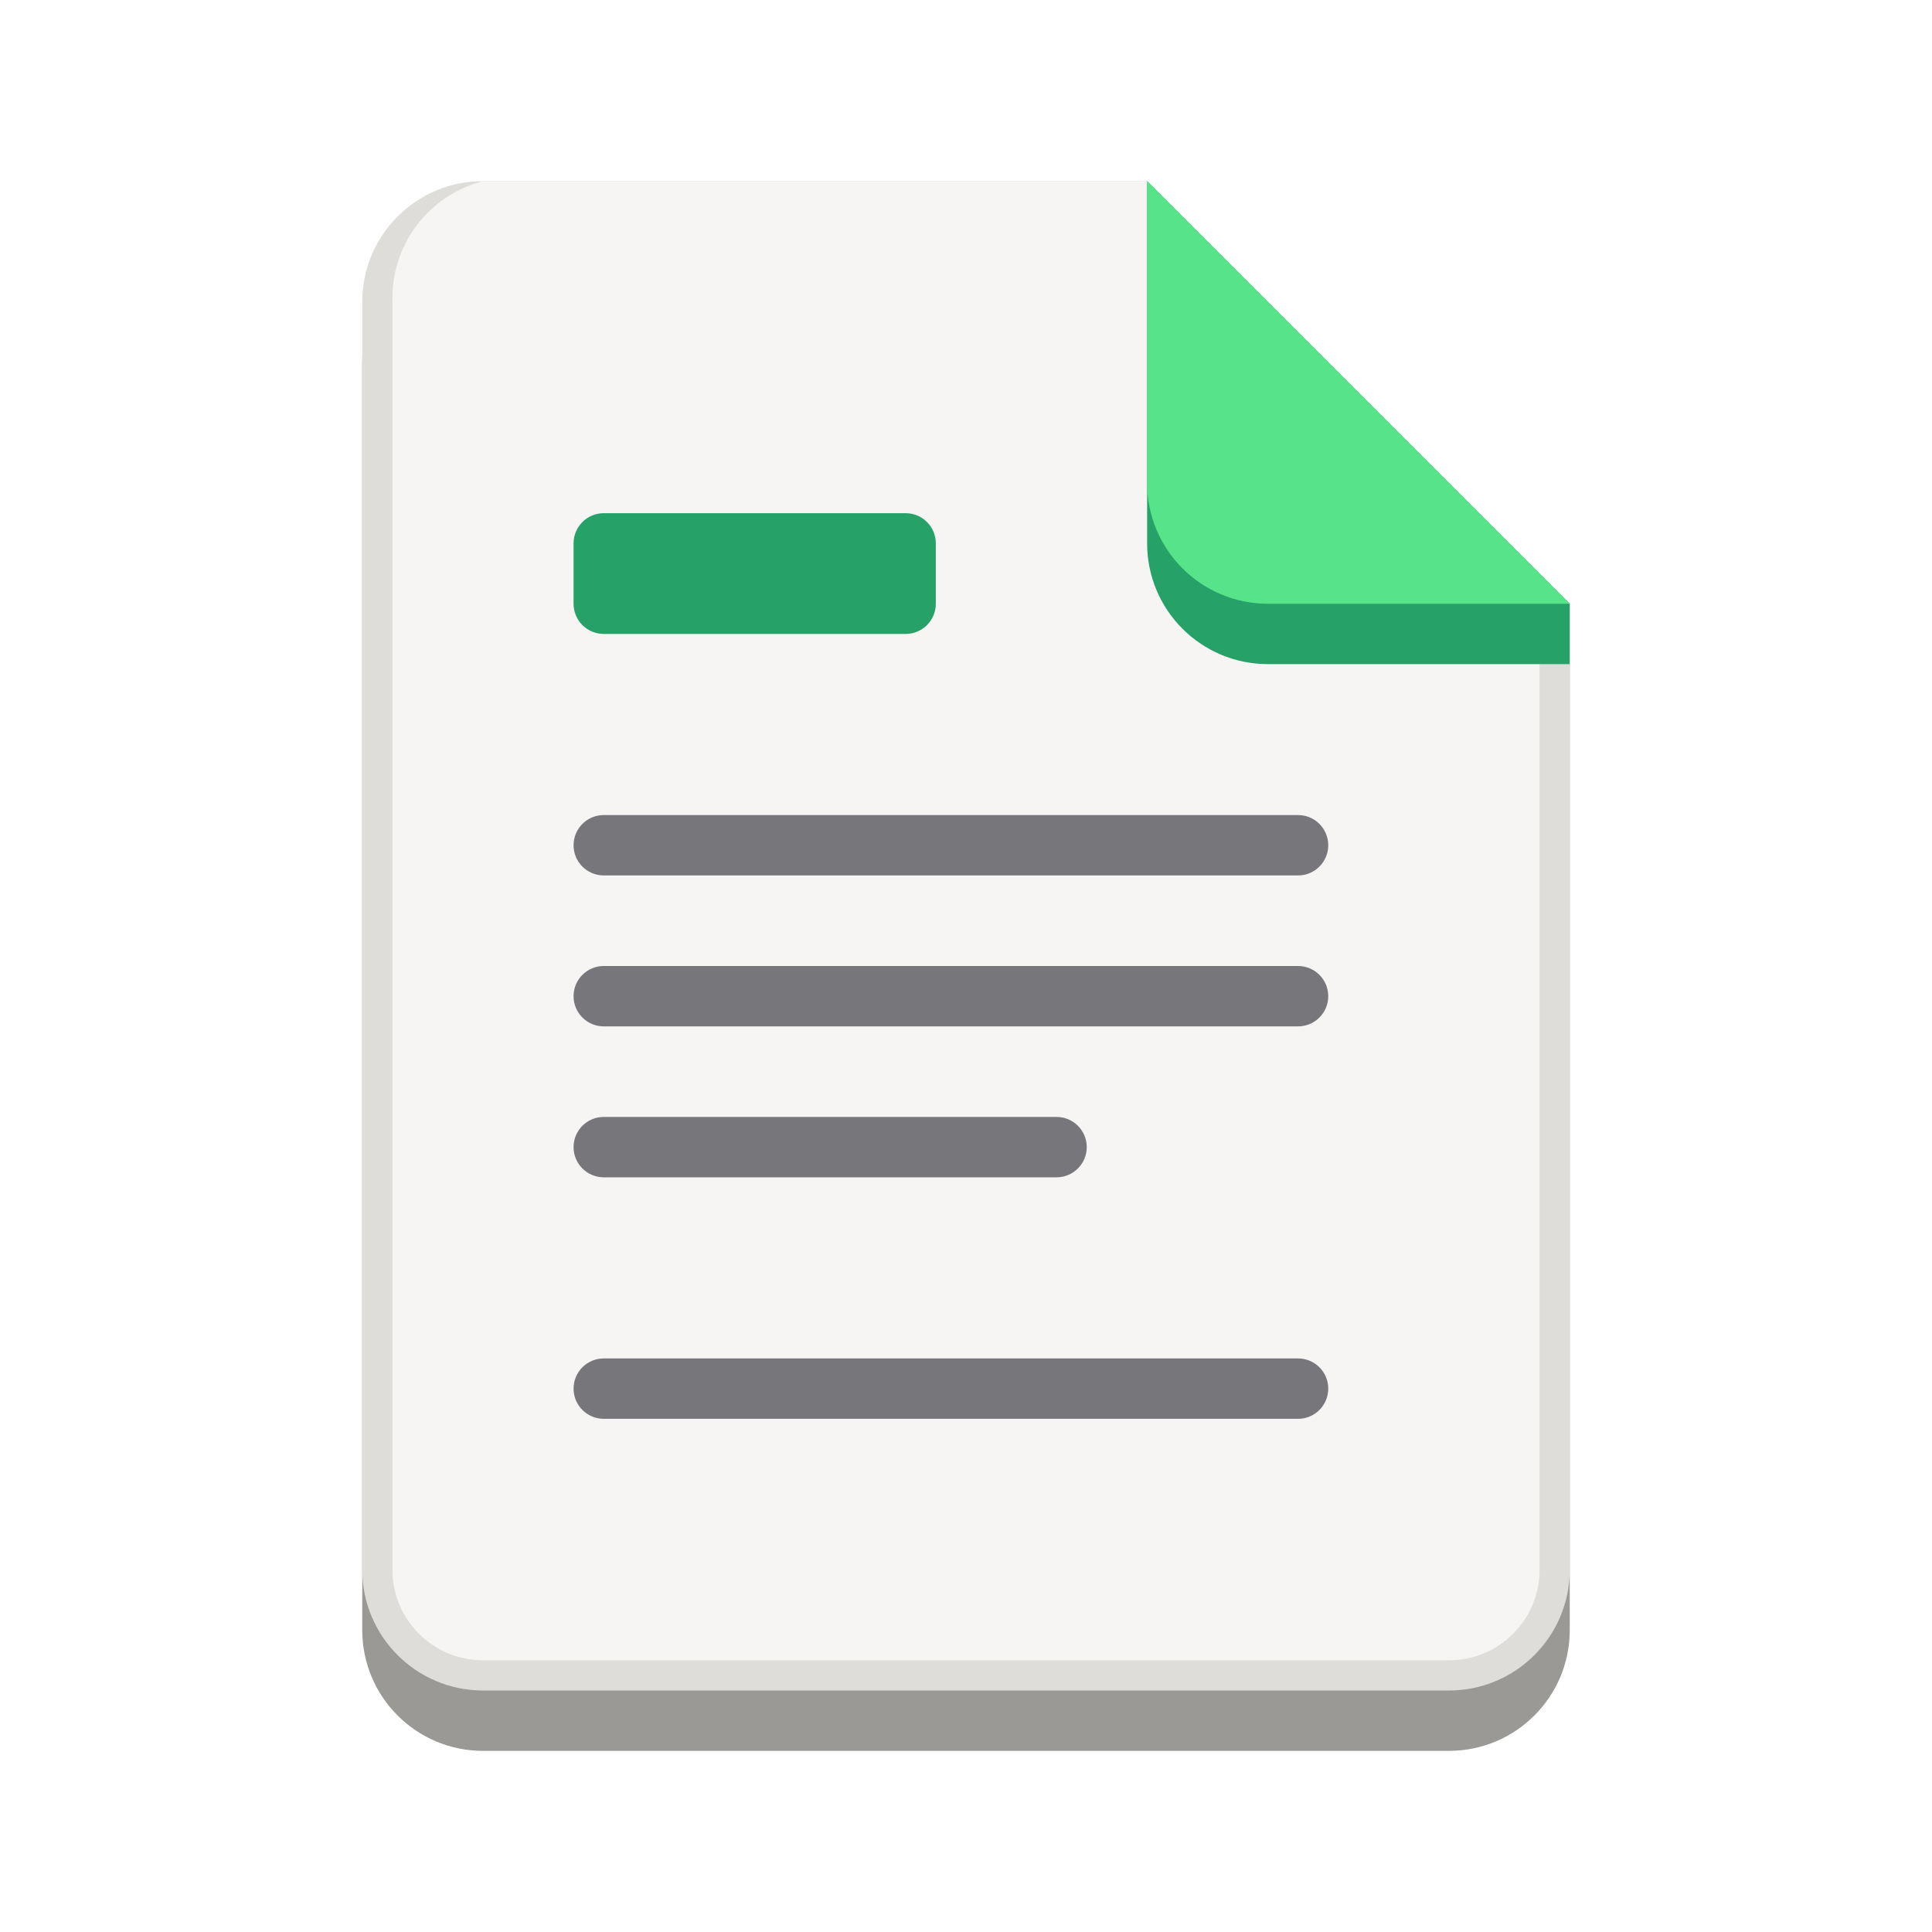
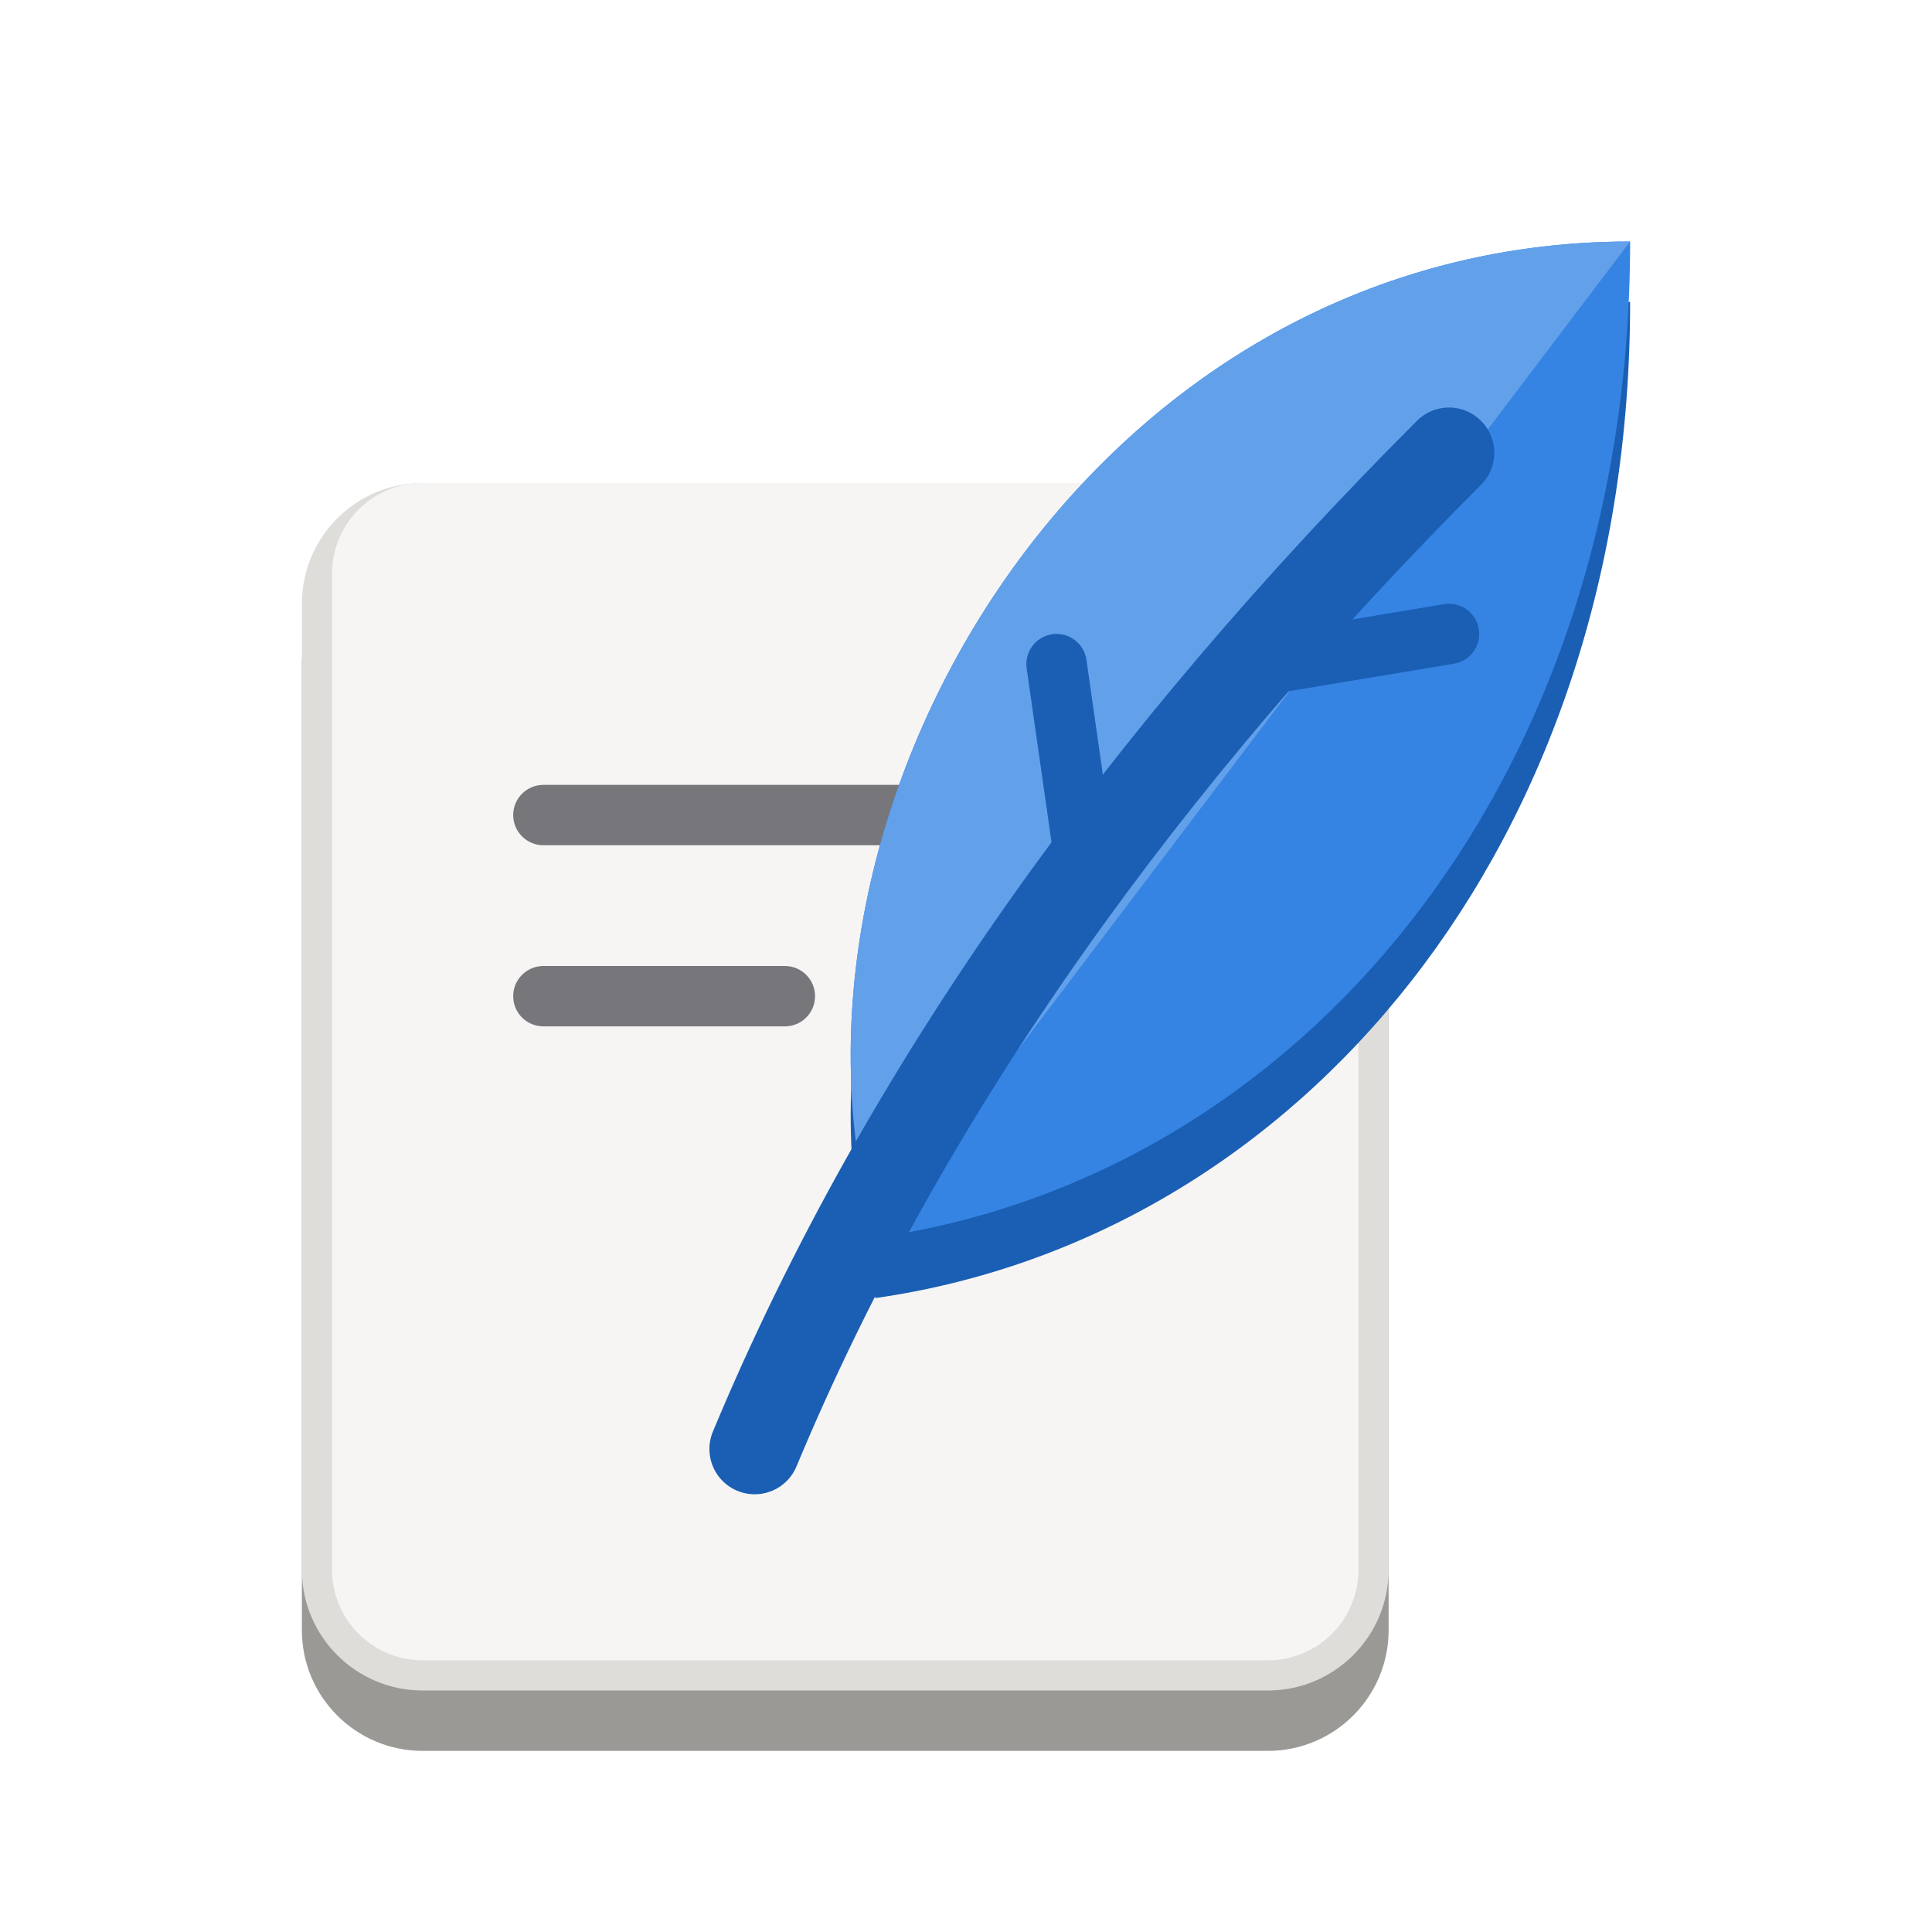
<svg xmlns="http://www.w3.org/2000/svg" width="128" height="128" viewBox="0 0 128 128">
-   <path fill="#9a9996" d="M32 16h44l28 28v64a8 8 0 0 1-8 8H32a8 8 0 0 1-8-8V24a8 8 0 0 1 8-8Z" />
-   <path fill="#deddda" d="M32 12h44l28 28v64a8 8 0 0 1-8 8H32a8 8 0 0 1-8-8V20a8 8 0 0 1 8-8Z" />
-   <path fill="#f6f5f4" d="M32 12h44l26 28v64a6 6 0 0 1-6 6H32a6 6 0 0 1-6-6V20a8 8 0 0 1 6-8Z" />
-   <path fill="#26a269" d="M76 12v24a8 8 0 0 0 8 8h20v-4Z" />
-   <path fill="#57e389" d="M76 12v20a8 8 0 0 0 8 8h20Z" />
-   <rect x="38" y="34" width="24" height="8" rx="2" fill="#26a269" />
+   <rect x="20" y="36" width="72" height="80" rx="8" fill="#9a9996" />
+   <rect x="20" y="32" width="72" height="80" rx="8" fill="#deddda" />
+   <rect x="22" y="32" width="68" height="78" rx="6" fill="#f6f5f4" />
  <g fill="#77767b">
-     <rect x="38" y="54" width="50" height="4" rx="2" />
-     <rect x="38" y="64" width="50" height="4" rx="2" />
-     <rect x="38" y="74" width="34" height="4" rx="2" />
-     <rect x="38" y="90" width="50" height="4" rx="2" />
+     <rect x="34" y="52" width="30" height="4" rx="2" />
+     <rect x="34" y="64" width="20" height="4" rx="2" />
  </g>
+   <path fill="#1a5fb4" d="M58 86C50 58 72 20 108 20c0 36-22 62-50 66Z" />
+   <path fill="#3584e4" d="M58 82C50 54 72 16 108 16c0 36-22 62-50 66Z" />
+   <path fill="#62a0ea" d="M58 82C50 54 72 16 108 16Z" />
+   <path d="M50 96C60 72 76 50 96 30" fill="none" stroke="#1a5fb4" stroke-width="6" stroke-linecap="round" />
+   <path d="m72 58-2-14m14 0 12-2" fill="none" stroke="#1a5fb4" stroke-width="4" stroke-linecap="round" />
</svg>
